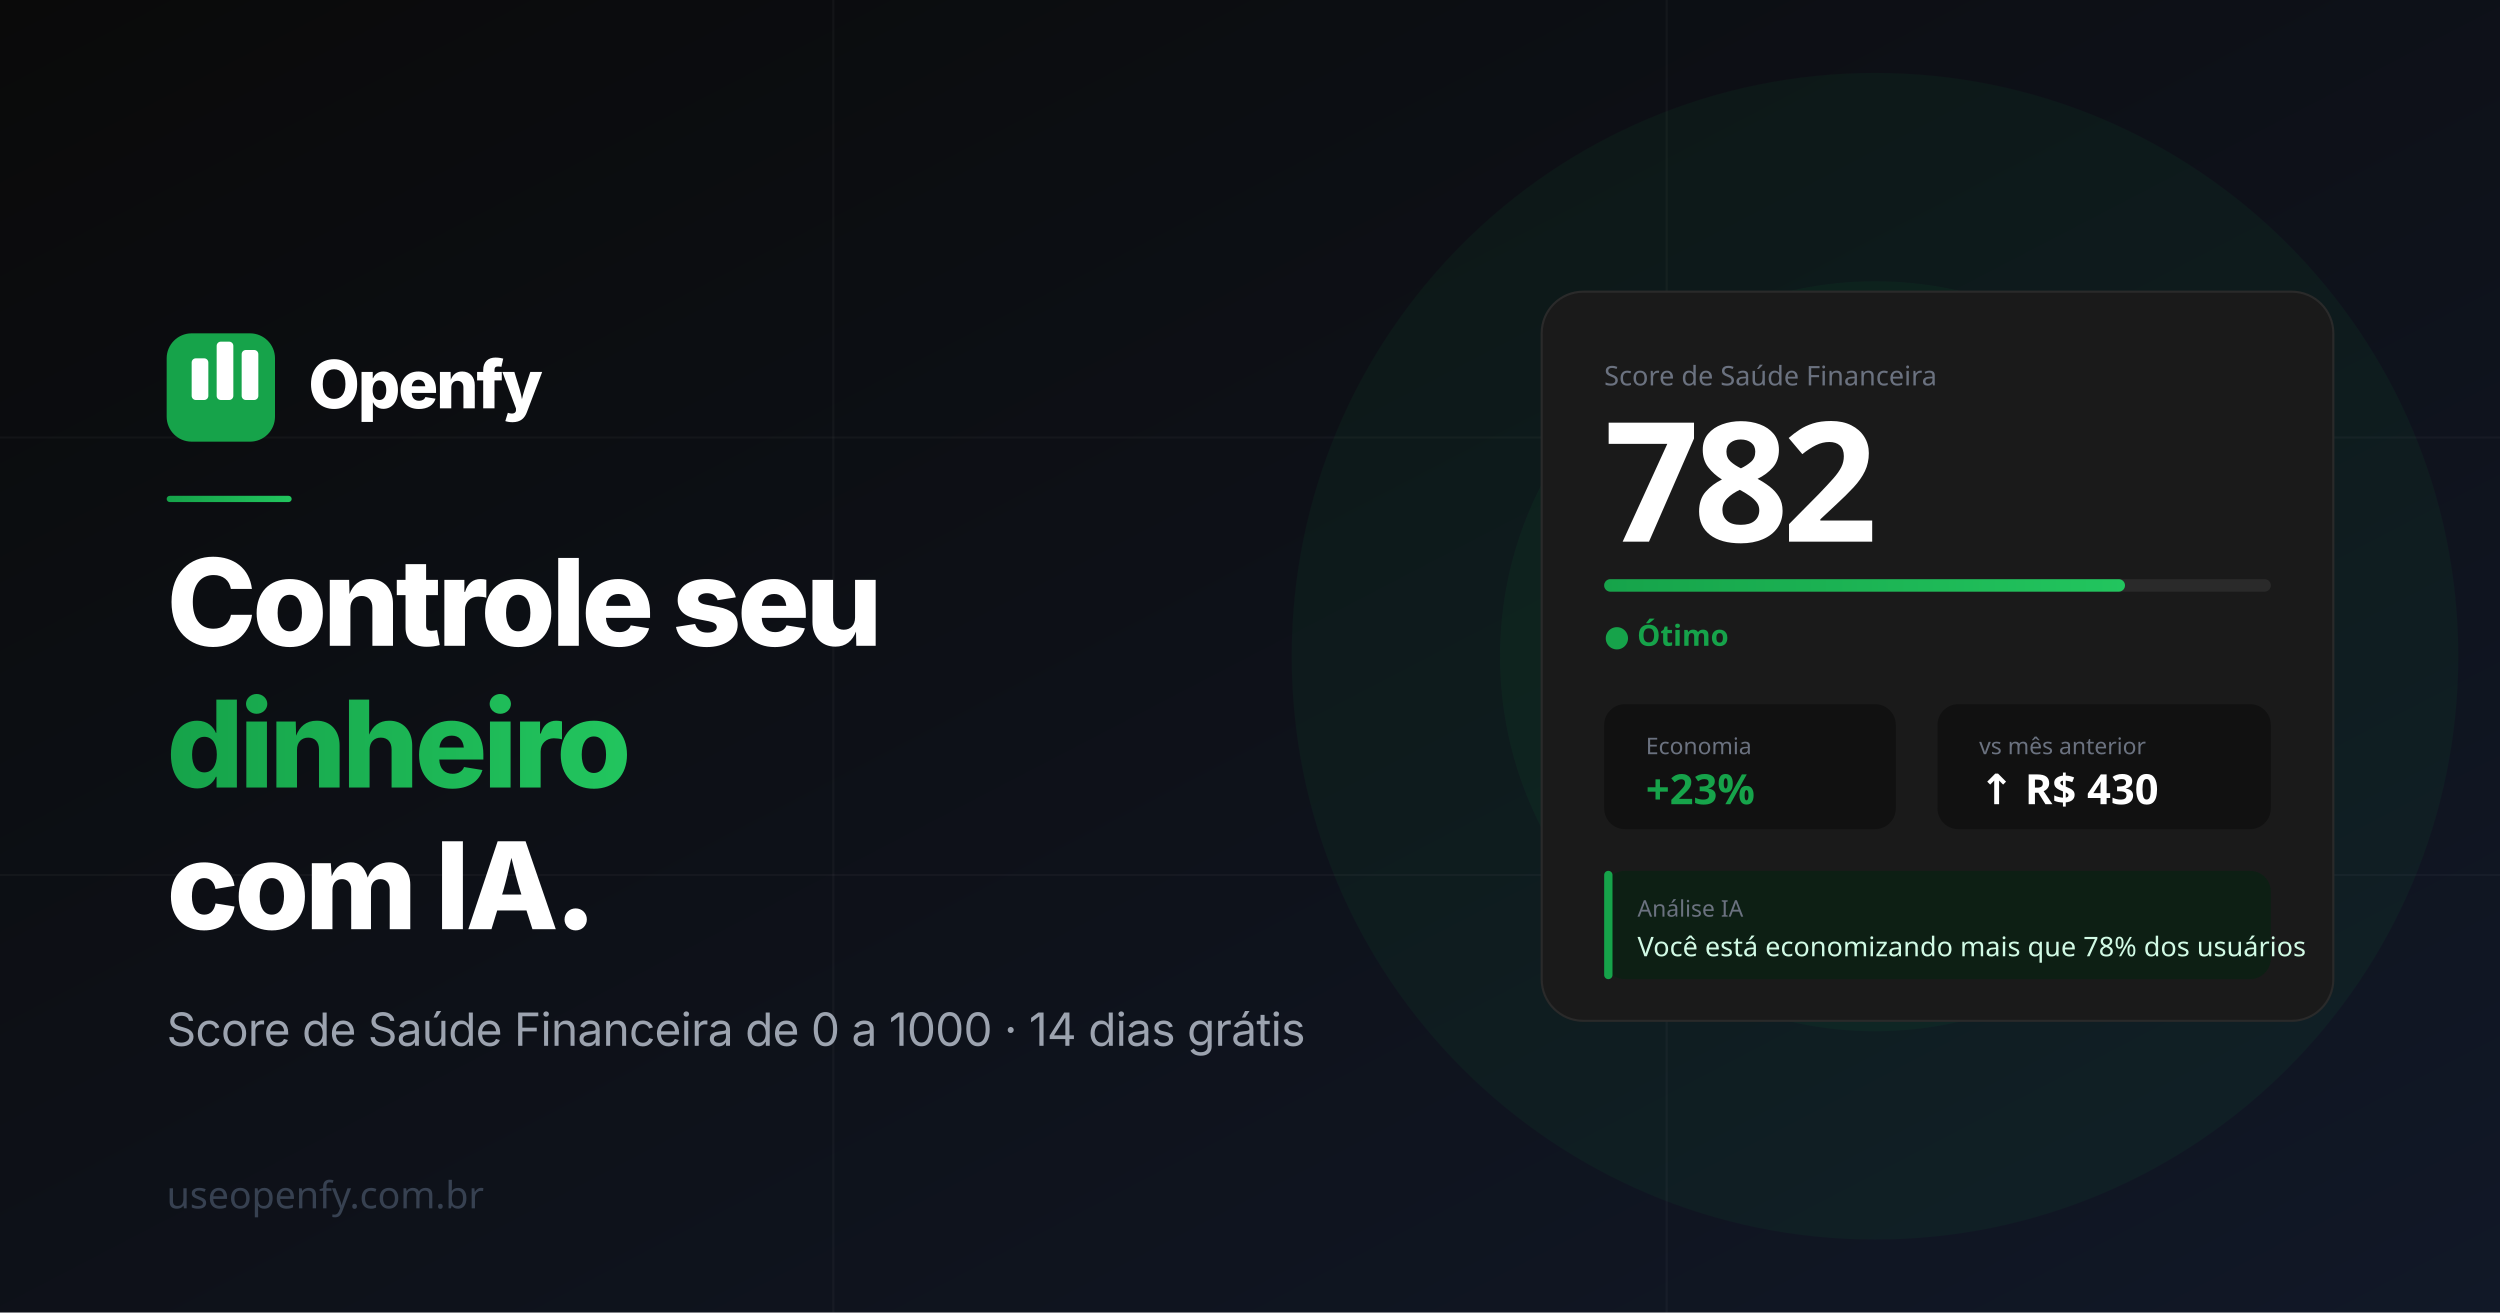
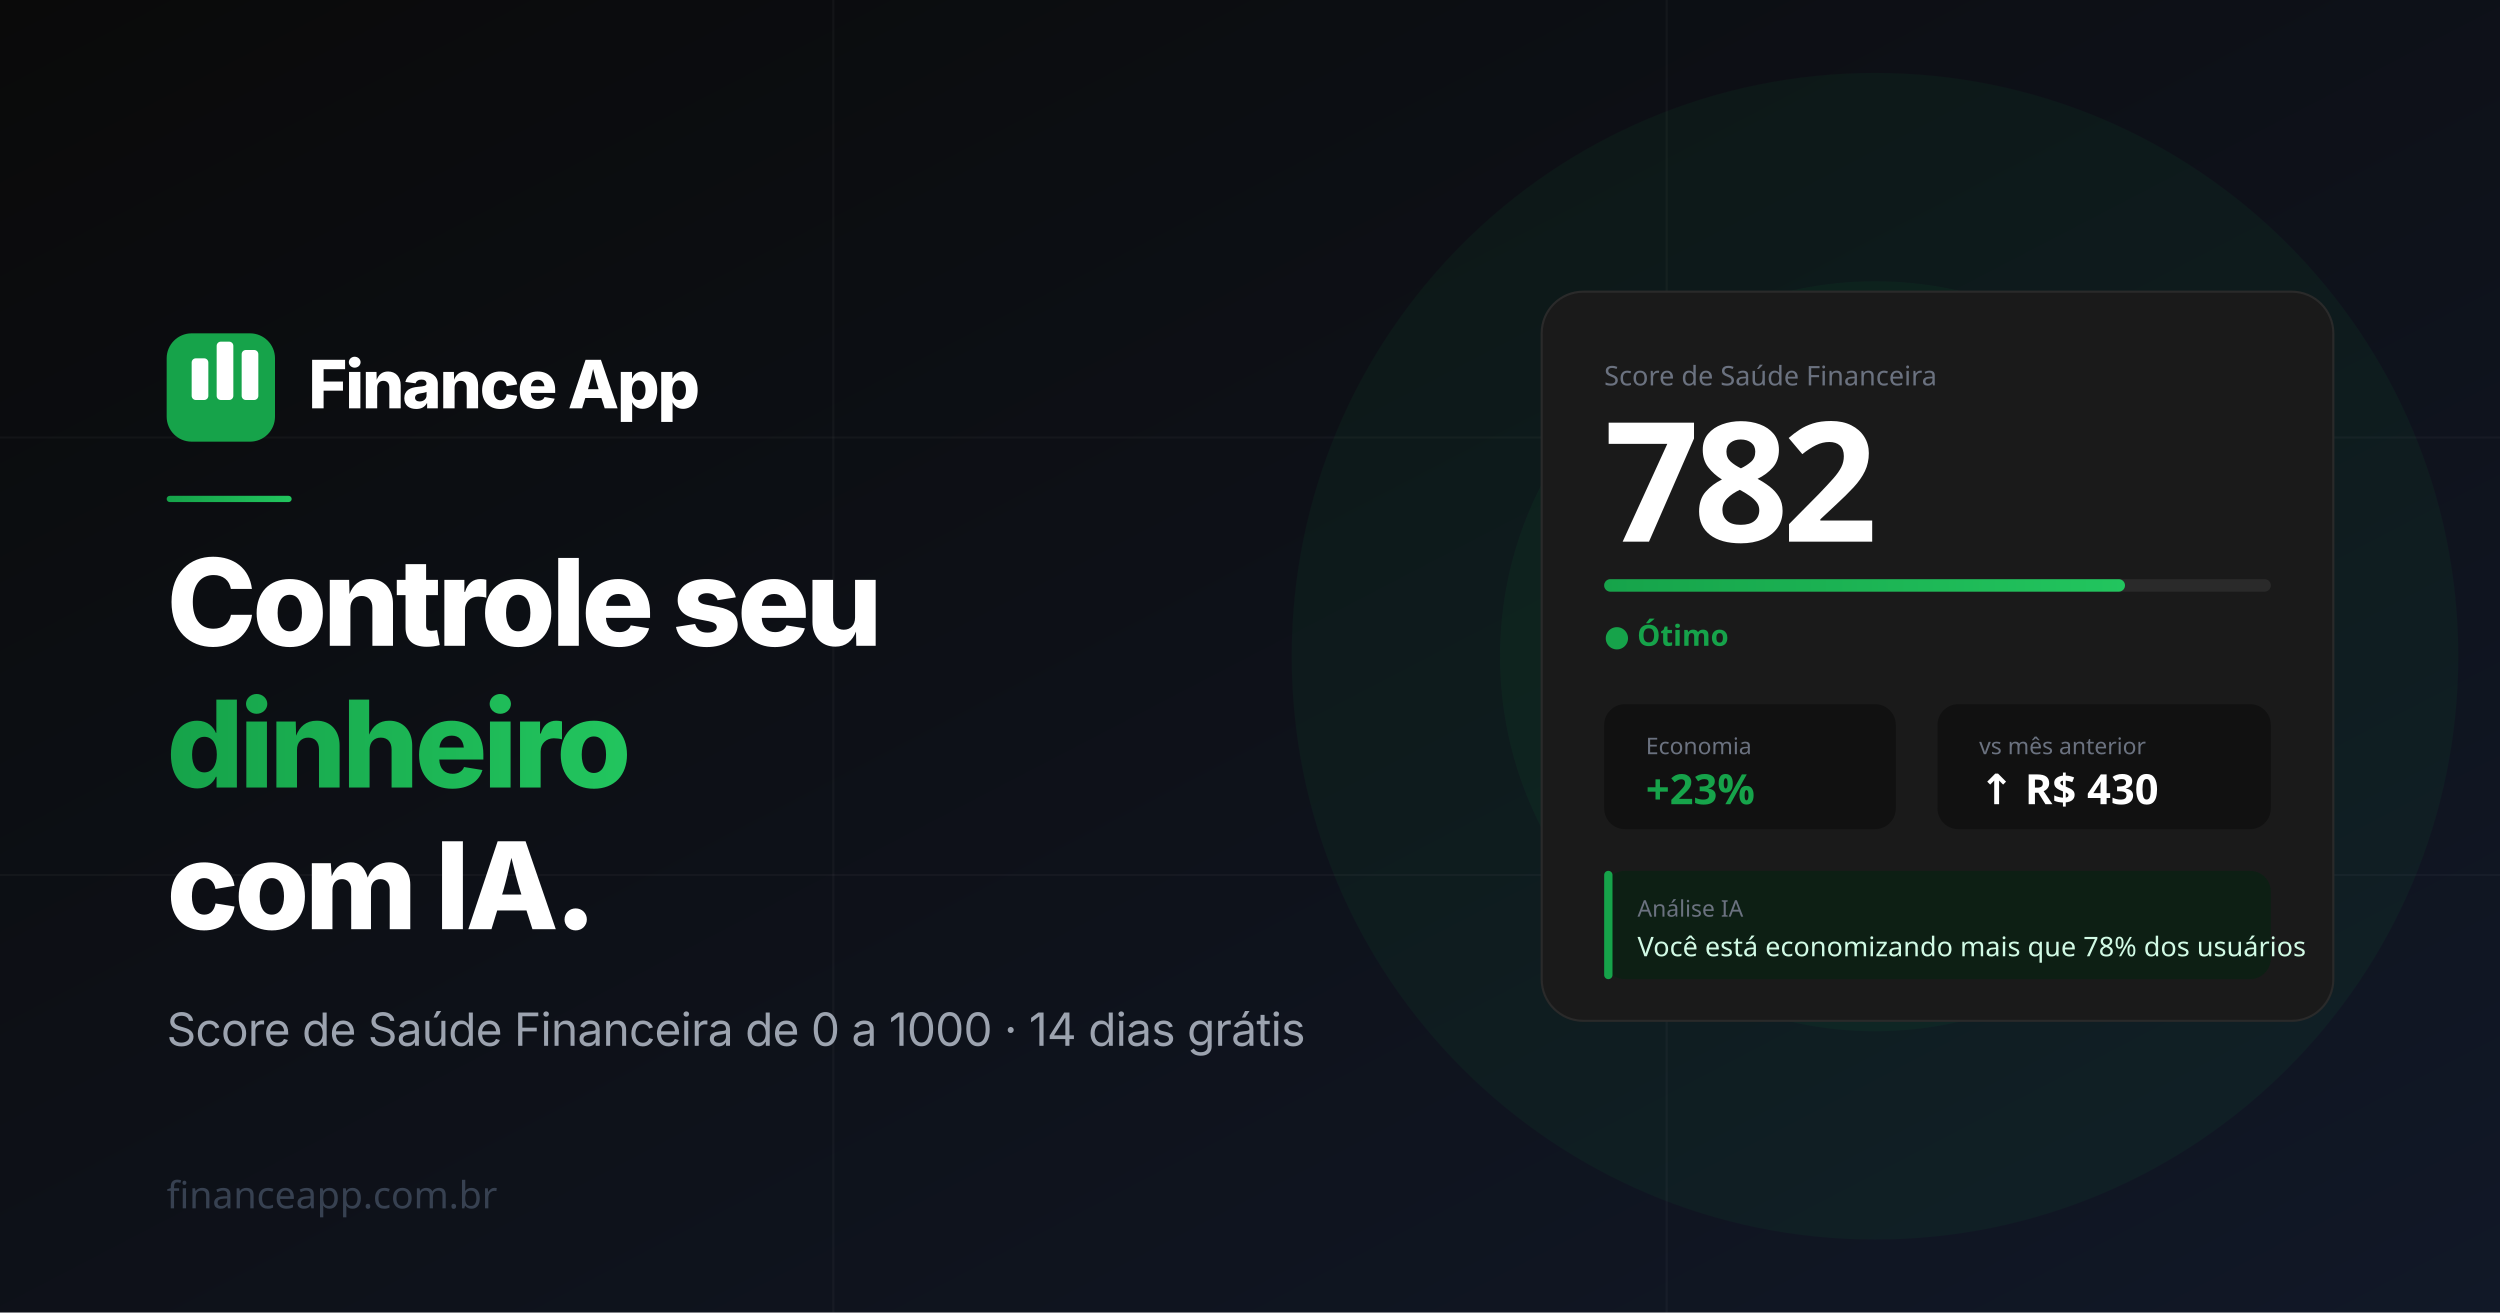
<svg xmlns="http://www.w3.org/2000/svg" width="1200" height="630" viewBox="0 0 1200 630">
  <defs>
    <linearGradient id="bg" x1="0%" y1="0%" x2="100%" y2="100%">
      <stop offset="0%" style="stop-color:#0A0A0A" />
      <stop offset="100%" style="stop-color:#111827" />
    </linearGradient>
    <linearGradient id="accent" x1="0%" y1="0%" x2="100%" y2="0%">
      <stop offset="0%" style="stop-color:#16A34A" />
      <stop offset="100%" style="stop-color:#22C55E" />
    </linearGradient>
    <filter id="glow">
      <feGaussianBlur stdDeviation="8" result="blur" />
      <feMerge>
        <feMergeNode in="blur" />
        <feMergeNode in="SourceGraphic" />
      </feMerge>
    </filter>
  </defs>
  <rect width="1200" height="630" fill="url(#bg)" />
  <line x1="0" y1="210" x2="1200" y2="210" stroke="#ffffff08" stroke-width="1" />
  <line x1="0" y1="420" x2="1200" y2="420" stroke="#ffffff08" stroke-width="1" />
  <line x1="400" y1="0" x2="400" y2="630" stroke="#ffffff08" stroke-width="1" />
  <line x1="800" y1="0" x2="800" y2="630" stroke="#ffffff08" stroke-width="1" />
  <circle cx="900" cy="315" r="280" fill="#16A34A" opacity="0.06" />
  <circle cx="900" cy="315" r="180" fill="#16A34A" opacity="0.06" />
  <rect x="80" y="160" width="52" height="52" rx="12" fill="#16A34A" />
  <rect x="92" y="172" width="8" height="20" rx="2" fill="white" />
  <rect x="104" y="164" width="8" height="28" rx="2" fill="white" />
  <rect x="116" y="168" width="8" height="24" rx="2" fill="white" />
-   <text x="148" y="196" font-family="system-ui, -apple-system, sans-serif" font-size="32" font-weight="800" fill="white" letter-spacing="-1">Openfy</text>
+   <text x="148" y="196" font-family="system-ui, -apple-system, sans-serif" font-size="32" font-weight="800" fill="white" letter-spacing="-1">Finance App</text>
  <rect x="80" y="238" width="60" height="3" rx="1.5" fill="url(#accent)" />
  <text x="80" y="310" font-family="system-ui, -apple-system, sans-serif" font-size="58" font-weight="800" fill="white" letter-spacing="-2">Controle seu</text>
  <text x="80" y="378" font-family="system-ui, -apple-system, sans-serif" font-size="58" font-weight="800" fill="url(#accent)" letter-spacing="-2">dinheiro</text>
  <text x="80" y="446" font-family="system-ui, -apple-system, sans-serif" font-size="58" font-weight="800" fill="white" letter-spacing="-2">com IA.</text>
  <text x="80" y="502" font-family="system-ui, -apple-system, sans-serif" font-size="22" fill="#9CA3AF" letter-spacing="-0.3">Score de Saúde Financeira de 0 a 1000 · 14 dias grátis</text>
  <rect x="740" y="140" width="380" height="350" rx="20" fill="#1A1A1A" stroke="#2A2A2A" stroke-width="1" />
  <text x="770" y="185" font-family="system-ui, sans-serif" font-size="13" fill="#6B7280">Score de Saúde Financeira</text>
  <text x="770" y="260" font-family="system-ui, sans-serif" font-size="80" font-weight="800" fill="white" letter-spacing="-3">782</text>
  <rect x="770" y="278" width="320" height="6" rx="3" fill="#2A2A2A" />
  <rect x="770" y="278" width="250" height="6" rx="3" fill="url(#accent)" />
  <text x="770" y="310" font-family="system-ui, sans-serif" font-size="14" fill="#16A34A" font-weight="600">● Ótimo</text>
  <rect x="770" y="338" width="140" height="60" rx="10" fill="#111111" />
  <text x="790" y="362" font-family="system-ui, sans-serif" font-size="11" fill="#6B7280">Economia</text>
  <text x="790" y="386" font-family="system-ui, sans-serif" font-size="20" font-weight="700" fill="#16A34A">+23%</text>
  <rect x="930" y="338" width="160" height="60" rx="10" fill="#111111" />
  <text x="950" y="362" font-family="system-ui, sans-serif" font-size="11" fill="#6B7280">vs mês anterior</text>
  <text x="950" y="386" font-family="system-ui, sans-serif" font-size="20" font-weight="700" fill="white">↑ R$ 430</text>
  <rect x="770" y="418" width="320" height="52" rx="10" fill="#0D1F14" />
  <rect x="770" y="418" width="4" height="52" rx="2" fill="#16A34A" />
  <text x="786" y="440" font-family="system-ui, sans-serif" font-size="11" fill="#6B7280">Análise IA</text>
  <text x="786" y="459" font-family="system-ui, sans-serif" font-size="13" fill="#D1FAE5">Você está economizando mais que 78% dos usuários</text>
-   <text x="80" y="580" font-family="system-ui, sans-serif" font-size="18" fill="#374151">useopenfy.com.br</text>
+   <text x="80" y="580" font-family="system-ui, sans-serif" font-size="18" fill="#374151">financeapp.com.br</text>
</svg>
